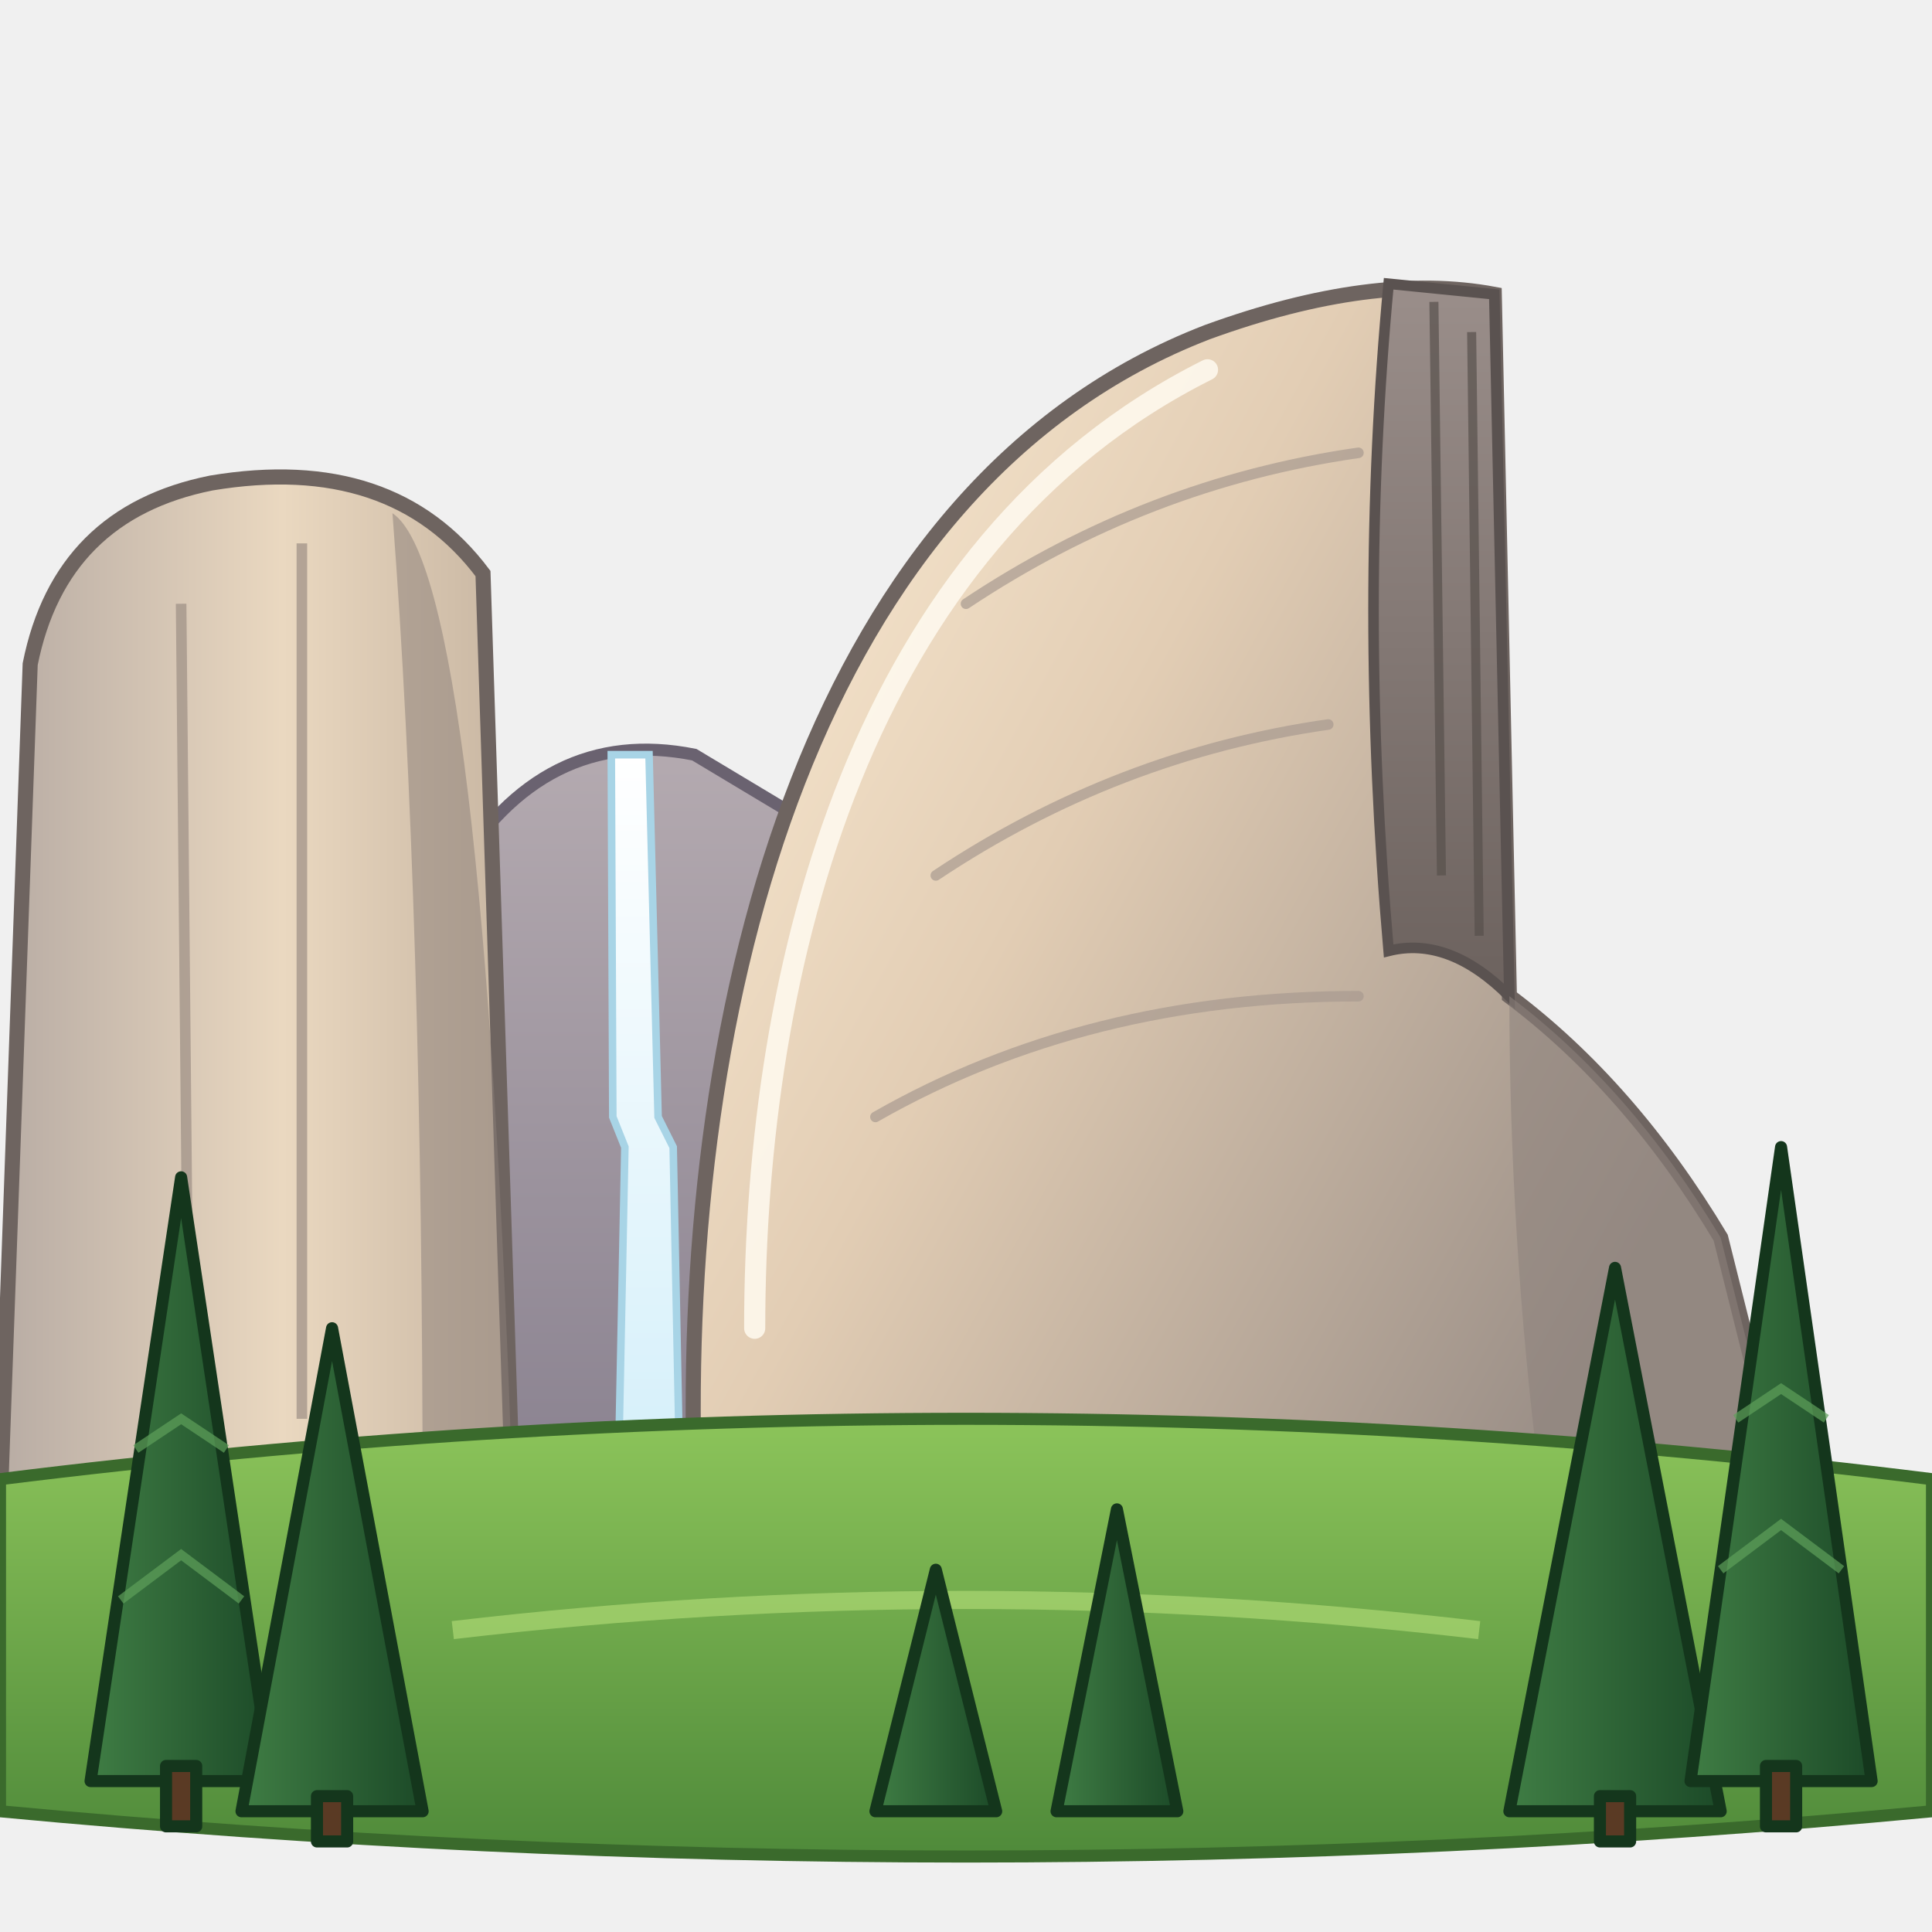
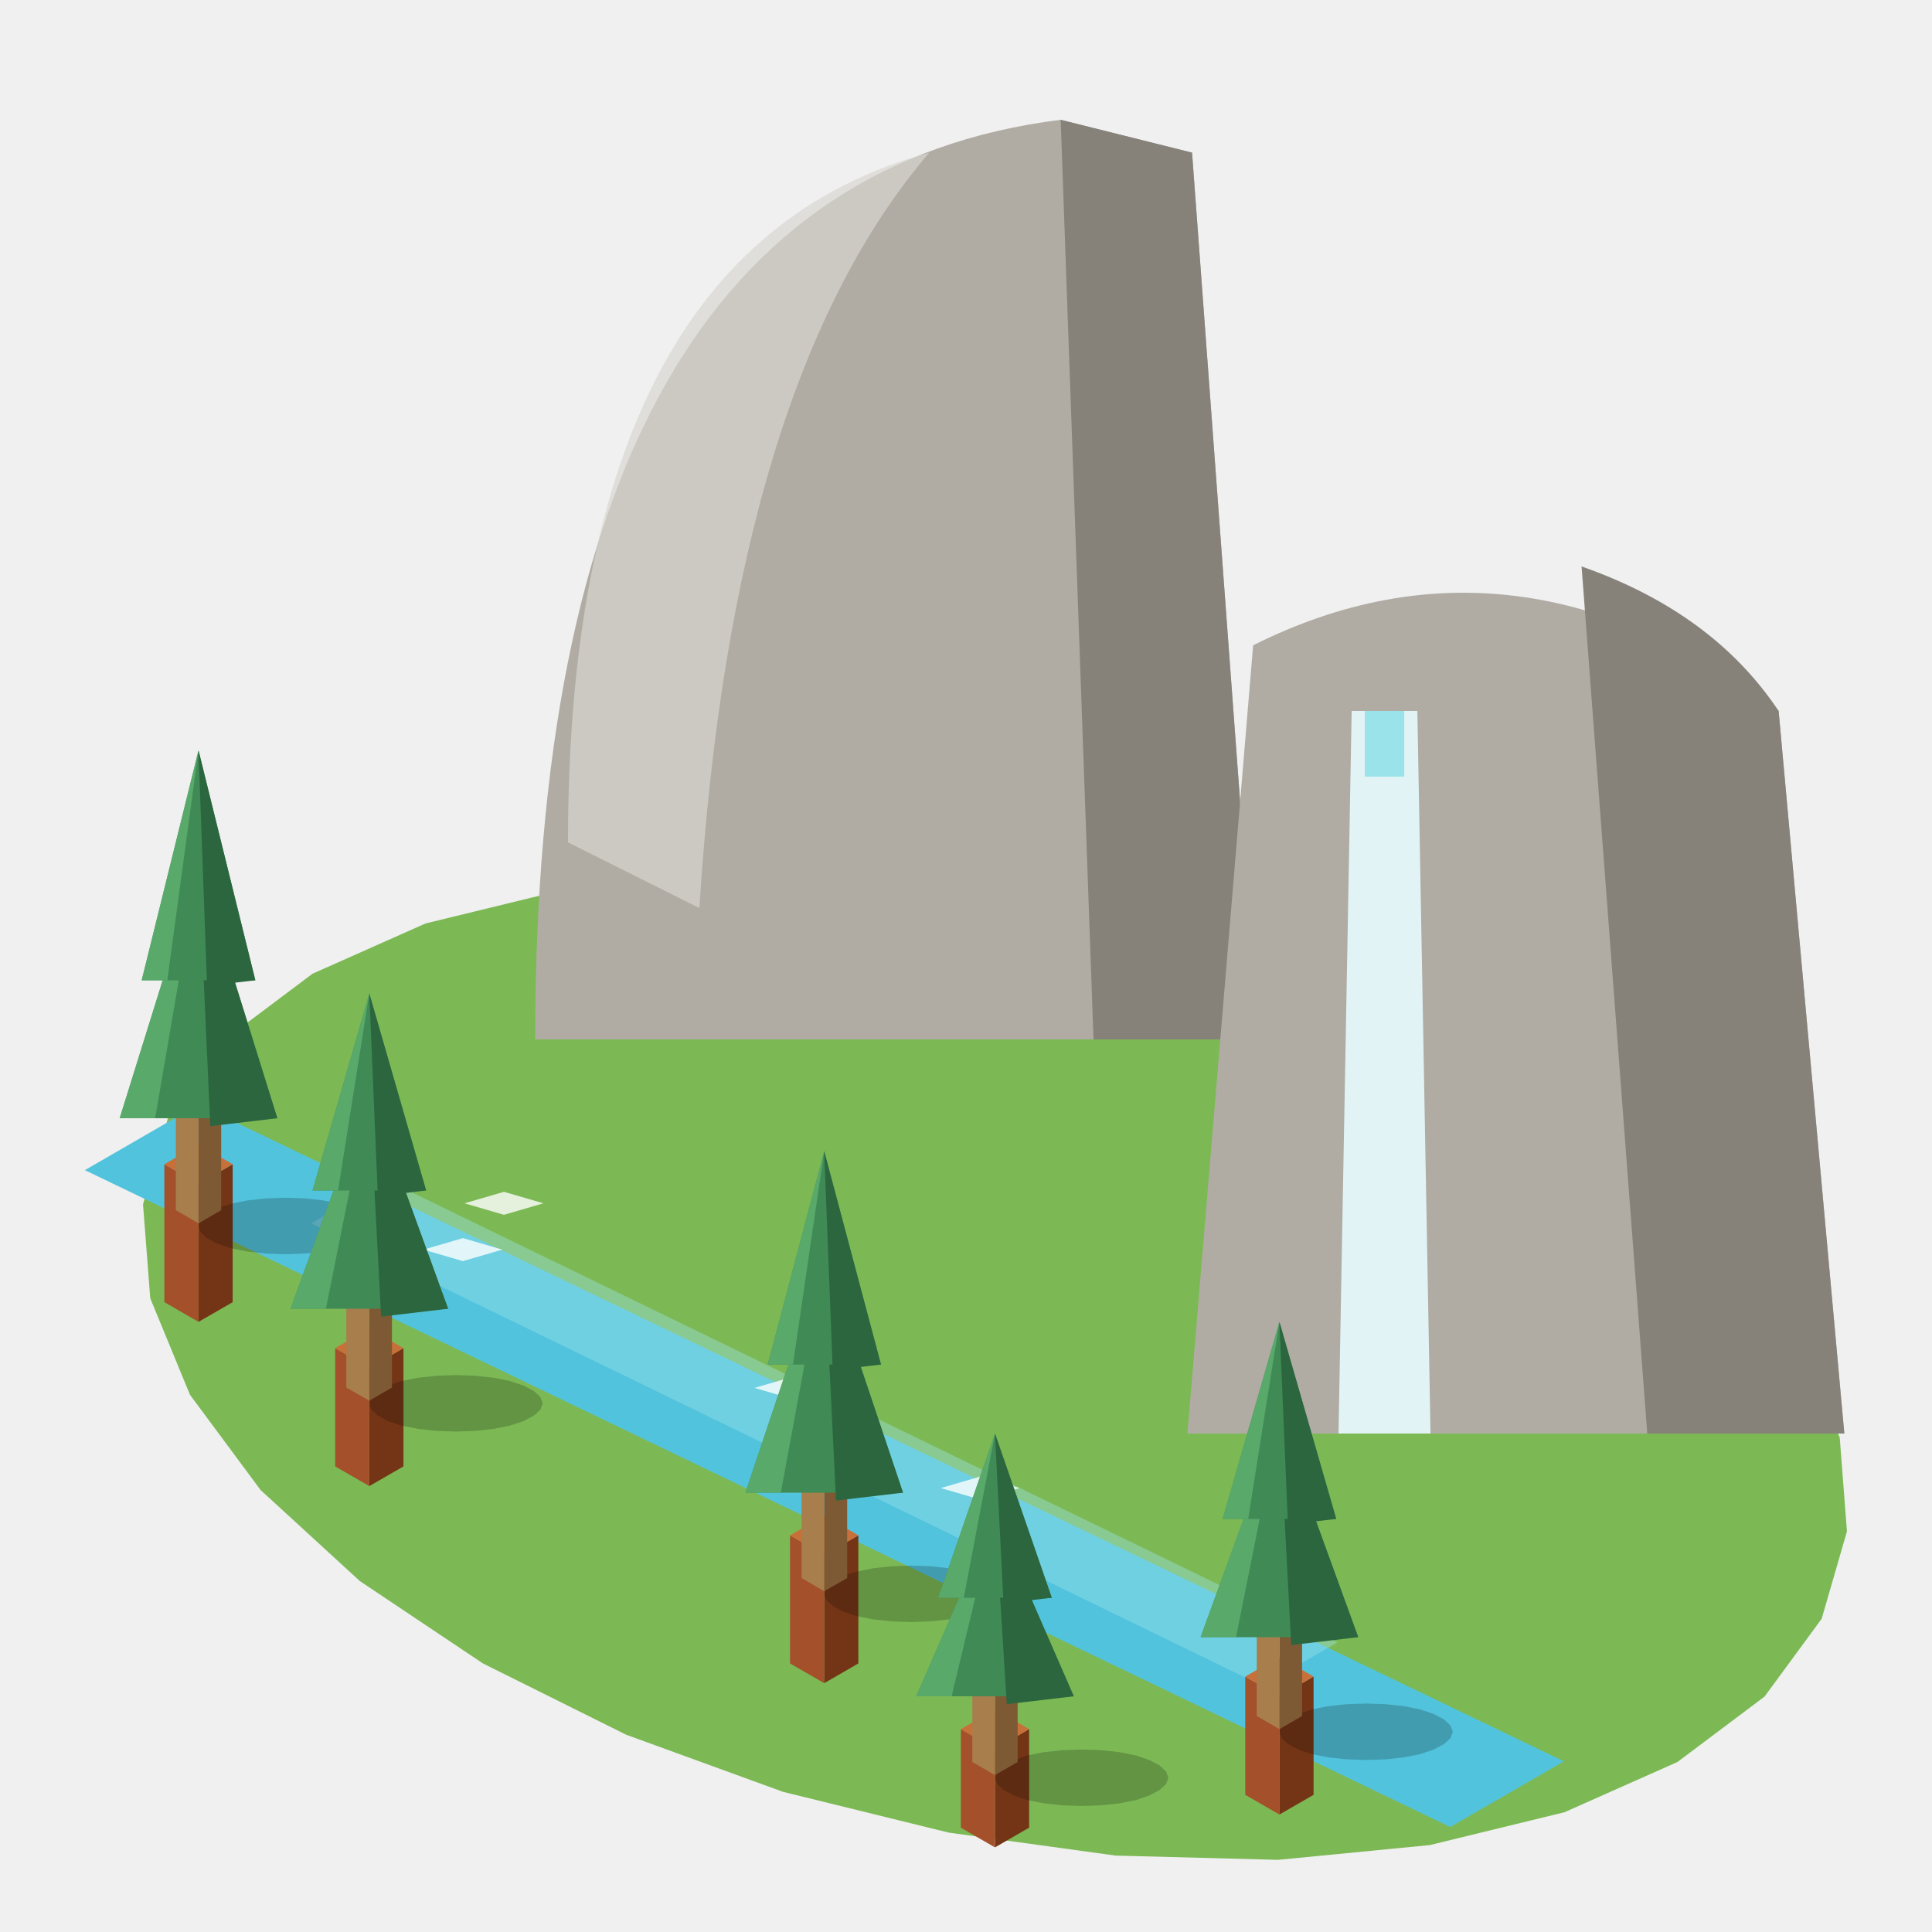
- <svg xmlns="http://www.w3.org/2000/svg" viewBox="0 0 128 128">
-   <defs>
-     <linearGradient id="ysDome" x1="0" y1="0" x2="1" y2=".6">
-       <stop offset="0" stop-color="#fff0d8" />
-       <stop offset=".45" stop-color="#e2cdb4" />
-       <stop offset="1" stop-color="#9c9088" />
-     </linearGradient>
-     <linearGradient id="ysFace" x1="0" y1="0" x2="0" y2="1">
-       <stop offset="0" stop-color="#9a8e8a" />
-       <stop offset="1" stop-color="#6c625e" />
-     </linearGradient>
-     <linearGradient id="ysCap" x1="0" y1="0" x2="1" y2="0">
-       <stop offset="0" stop-color="#b8aca4" />
-       <stop offset=".55" stop-color="#ead8c0" />
-       <stop offset="1" stop-color="#c8b6a2" />
-     </linearGradient>
-     <linearGradient id="ysRidge" x1="0" y1="0" x2="0" y2="1">
-       <stop offset="0" stop-color="#b4aab0" />
-       <stop offset="1" stop-color="#8a8290" />
-     </linearGradient>
-     <linearGradient id="ysFall" x1="0" y1="0" x2="0" y2="1">
-       <stop offset="0" stop-color="#ffffff" />
-       <stop offset="1" stop-color="#d6f0fa" />
-     </linearGradient>
-     <linearGradient id="ysValley" x1="0" y1="0" x2="0" y2="1">
-       <stop offset="0" stop-color="#8cc45a" />
-       <stop offset="1" stop-color="#4f8a3a" />
-     </linearGradient>
-     <linearGradient id="ysPine" x1="0" y1="0" x2="1" y2="0">
-       <stop offset="0" stop-color="#3f7d44" />
-       <stop offset="1" stop-color="#1c4a28" />
-     </linearGradient>
-   </defs>
-   <path d="M26,98 L30,58 Q36,48 46,50 L56,56 L58,98 Z" fill="url(#ysRidge)" stroke="#6a6270" stroke-width=".8" />
-   <path d="M40.5,50 L43,50 L43.6,74 L44.6,76 L45,96 L41,96 L41.4,76 L40.6,74 Z" fill="url(#ysFall)" stroke="#a8d4e6" stroke-width=".5">
-     <animate attributeName="opacity" values="1;.7;1" dur="1.6s" repeatCount="indefinite" />
-   </path>
-   <path d="M46,98 C45,66 54,32 80,22 Q91,18 99,19.5 L100,66 Q108,72 114,82 L118,98 Z" fill="url(#ysDome)" stroke="#6e6460" stroke-width="1" />
-   <path d="M92,18.8 L99,19.5 L100,66 Q96,62 92,63 Q90,40 92,18.8 Z" fill="url(#ysFace)" stroke="#5a5250" stroke-width=".7" />
-   <g stroke="#57504c" stroke-width=".6" opacity=".7" fill="none">
-     <path d="M95,20 L95.5,58" />
-     <path d="M97.5,22 L98,62" />
-   </g>
-   <path d="M50,88 C50,64 57,36 80,24.5" fill="none" stroke="#fffaf0" stroke-width="1.4" opacity=".85" stroke-linecap="round" />
-   <g stroke="#a89a90" stroke-width=".7" fill="none" opacity=".7" stroke-linecap="round">
-     <path d="M64,40 Q76,32 90,30" />
-     <path d="M62,58 Q74,50 88,48" />
-     <path d="M58,74 Q72,66 90,66" />
-   </g>
-   <path d="M100,66 Q108,72 114,82 L118,98 L102,98 Q100,82 100,66 Z" fill="#8c827c" opacity=".55" />
-   <path d="M0,100 L2,44 Q4,34 14,32 Q26,30 32,38 L34,100 Z" fill="url(#ysCap)" stroke="#6e6460" stroke-width="1" />
-   <path d="M26,34 Q32,38 34,100 L28,100 Q28,60 26,34 Z" fill="#8a7e78" opacity=".5" />
-   <g stroke="#9c8e84" stroke-width=".7" fill="none" opacity=".7">
-     <path d="M12,40 L12.5,92" />
-     <path d="M20,36 L20,94" />
-   </g>
-   <path d="M0,98 Q64,90 128,98 L128,120 Q64,126 0,120 Z" fill="url(#ysValley)" stroke="#3a6a2c" stroke-width=".8" />
-   <path d="M30,108 Q64,104 98,108" fill="none" stroke="#b6e07a" stroke-width="1.2" opacity=".6" />
-   <g stroke="#14361c" stroke-width=".8" stroke-linejoin="round">
-     <g fill="url(#ysPine)">
-       <path d="M6,118 L12,78 L18,118 Z" />
-       <path d="M16,120 L22,88 L28,120 Z" />
-       <path d="M100,120 L107,84 L114,120 Z" />
-       <path d="M112,118 L118,76 L124,118 Z" />
-       <path d="M58,120 L62,104 L66,120 Z" />
-       <path d="M70,120 L74,100 L78,120 Z" />
-     </g>
-     <g fill="#5a3a24">
-       <rect x="11" y="117" width="2" height="4" />
-       <rect x="21" y="119" width="2" height="3" />
-       <rect x="106" y="119" width="2" height="3" />
-       <rect x="117" y="117" width="2" height="4" />
-     </g>
-   </g>
-   <g fill="none" stroke="#5ea05a" stroke-width=".6" opacity=".7">
-     <path d="M9,96 L12,94 L15,96 M8,106 L12,103 L16,106" />
-     <path d="M115,94 L118,92 L121,94 M114,104 L118,101 L122,104" />
+ <svg xmlns="http://www.w3.org/2000/svg" viewBox="0 0 80 80">
+   <g transform="translate(41.2 56.64) scale(1.36)">
+     <path d="M20.78 12L17.34 13.53L13.24 14.53L8.62 14.98L3.67 14.85L-1.41 14.15L-6.45 12.91L-11.23 11.17L-15.59 9L-19.34 6.49L-22.36 3.72L-24.51 0.82L-25.72 -2.12L-25.94 -4.98L-25.17 -7.64L-23.43 -10.01L-20.78 -12L-17.34 -13.53L-13.24 -14.53L-8.62 -14.98L-3.67 -14.85L1.41 -14.15L6.45 -12.91L11.23 -11.17L15.59 -9L19.34 -6.49L22.36 -3.72L24.51 -0.82L25.72 2.12L25.94 4.98L25.17 7.64L23.43 10.01Z" fill="#7cb955" />
+     <path d="M-14 -10Q-14 -36 2 -38L6 -37L8 -10Z" fill="#b0aca4" />
+     <path d="M2 -38L6 -37L8 -10L3 -10Z" fill="#86827a" />
+     <path d="M-13 -16Q-13 -34 -2 -37Q-8 -30 -9 -14Z" fill="#d8d6d0" opacity="0.7" />
+     <path d="M5.86 2L7.86 -22Q15.86 -26 23.86 -20L25.86 2Z" fill="#b0aca4" />
+     <path d="M17.86 -24.4Q21.86 -23 23.86 -20L25.86 2L19.86 2Z" fill="#86827a" />
+     <path d="M10.86 -20L12.86 -20L13.26 2L10.46 2Z" fill="#e8fbff" opacity="0.9" />
+     <rect x="11.26" y="-20.00" width="1.2" height="2" fill="#9be3ea">
+       <animate attributeName="y" values="-20.00;0.00" dur="1s" begin="0.00s" repeatCount="indefinite" />
+     </rect>
+     <rect x="11.26" y="-20.00" width="1.2" height="2" fill="#9be3ea">
+       <animate attributeName="y" values="-20.00;0.00" dur="1s" begin="0.33s" repeatCount="indefinite" />
+     </rect>
+     <rect x="11.26" y="-20.00" width="1.2" height="2" fill="#9be3ea">
+       <animate attributeName="y" values="-20.00;0.00" dur="1s" begin="0.66s" repeatCount="indefinite" />
+     </rect>
+     <circle cx="12.99" cy="1.50" r="2.60" fill="#ffffff" opacity="0">
+       <animate attributeName="opacity" values="0;0.7;0" dur="3s" begin="0s" repeatCount="indefinite" />
+       <animateTransform attributeName="transform" type="translate" values="0 0;1.8 -6.0" dur="3s" begin="0s" repeatCount="indefinite" />
+     </circle>
+     <path d="M-24.25 -8.02L17.32 11.98L13.86 13.98L-27.71 -6.02Z" fill="#52c3dc" />
+     <path d="M-18.53 -5.72L10.43 8.36L8.14 9.68L-20.82 -4.4Z" fill="#9be3ea" opacity="0.4" />
+     <path d="M-16.15 -5.01L-14.95 -5.36L-13.75 -5.01L-14.95 -4.66Z" fill="#ffffff" opacity=".8">
+       <animate attributeName="opacity" values=".85;.15;.85" dur="2.2s" begin="0.0s" repeatCount="indefinite" />
+     </path>
+     <path d="M-1.65 3.66L-0.45 3.31L0.75 3.66L-0.45 4.01Z" fill="#ffffff" opacity=".8">
+       <animate attributeName="opacity" values=".85;.15;.85" dur="2.7s" begin="0.6s" repeatCount="indefinite" />
+     </path>
+     <path d="M-17.40 -3.60L-16.20 -3.95L-15.00 -3.60L-16.20 -3.25Z" fill="#ffffff" opacity=".8">
+       <animate attributeName="opacity" values=".85;.15;.85" dur="3.2s" begin="1.2s" repeatCount="indefinite" />
+     </path>
+     <path d="M-7.32 0.61L-6.12 0.26L-4.92 0.61L-6.12 0.96Z" fill="#ffffff" opacity=".8">
+       <animate attributeName="opacity" values=".85;.15;.85" dur="3.7s" begin="1.8s" repeatCount="indefinite" />
+     </path>
+     <path d="M-23.21 -2L-24.25 -1.4L-24.25 -5.6L-23.21 -6.2Z" fill="#743416" />
+     <path d="M-25.29 -2L-24.25 -1.4L-24.25 -5.6L-25.29 -6.2Z" fill="#a4502a" />
+     <path d="M-24.25 -6.8L-23.21 -6.2L-24.25 -5.6L-25.29 -6.2Z" fill="#c8703a" />
+     <path d="M-18.97 -4.32L-19.03 -4.13L-19.23 -3.95L-19.54 -3.78L-19.96 -3.64L-20.46 -3.54L-21.02 -3.48L-21.61 -3.46L-22.2 -3.48L-22.75 -3.54L-23.25 -3.64L-23.67 -3.78L-23.99 -3.95L-24.18 -4.13L-24.25 -4.32L-24.18 -4.51L-23.99 -4.69L-23.67 -4.86L-23.25 -5L-22.75 -5.1L-22.2 -5.16L-21.61 -5.18L-21.02 -5.16L-20.46 -5.1L-19.96 -5L-19.54 -4.86L-19.23 -4.69L-19.03 -4.51Z" fill="#000000" opacity="0.2" />
+     <path d="M-23.56 -4.8L-24.25 -4.4L-24.25 -7.9L-23.56 -8.3Z" fill="#7d5a34" />
+     <path d="M-24.94 -4.8L-24.25 -4.4L-24.25 -7.9L-24.94 -8.3Z" fill="#a77e4c" />
+     <path d="M-26.65 -7.6L-21.85 -7.6L-24.25 -15.3Z" fill="#3f8a55" />
+     <path d="M-23.89 -7.36L-21.85 -7.6L-24.25 -15.3Z" fill="#2b663f" />
+     <path d="M-26.65 -7.6L-25.57 -7.6L-24.25 -15.3Z" fill="#5fb071" opacity="0.8" />
+     <path d="M-25.98 -11.8L-22.52 -11.8L-24.25 -18.8Z" fill="#3f8a55" />
+     <path d="M-23.99 -11.63L-22.52 -11.8L-24.25 -18.8Z" fill="#2b663f" />
+     <path d="M-25.98 -11.8L-25.2 -11.8L-24.25 -18.8Z" fill="#5fb071" opacity="0.8" />
+     <path d="M-18.01 3L-19.05 3.6L-19.05 0L-18.01 -0.6Z" fill="#743416" />
+     <path d="M-20.09 3L-19.05 3.6L-19.05 0L-20.09 -0.6Z" fill="#a4502a" />
+     <path d="M-19.05 -1.2L-18.01 -0.6L-19.05 0L-20.09 -0.6Z" fill="#c8703a" />
+     <path d="M-13.77 1.08L-13.84 1.27L-14.03 1.45L-14.35 1.62L-14.77 1.76L-15.27 1.86L-15.83 1.92L-16.41 1.94L-17 1.92L-17.56 1.86L-18.06 1.76L-18.48 1.62L-18.79 1.45L-18.99 1.27L-19.05 1.08L-18.99 0.89L-18.79 0.71L-18.48 0.54L-18.06 0.4L-17.56 0.3L-17 0.24L-16.41 0.22L-15.83 0.24L-15.27 0.3L-14.77 0.4L-14.35 0.54L-14.03 0.71L-13.84 0.89Z" fill="#000000" opacity="0.2" />
+     <path d="M-18.36 0.6L-19.05 1L-19.05 -2L-18.36 -2.4Z" fill="#7d5a34" />
+     <path d="M-19.75 0.6L-19.05 1L-19.05 -2L-19.75 -2.4Z" fill="#a77e4c" />
+     <path d="M-21.45 -1.8L-16.65 -1.8L-19.05 -8.4Z" fill="#3f8a55" />
+     <path d="M-18.69 -1.56L-16.65 -1.8L-19.05 -8.4Z" fill="#2b663f" />
+     <path d="M-21.45 -1.8L-20.37 -1.8L-19.05 -8.4Z" fill="#5fb071" opacity="0.8" />
+     <path d="M-20.78 -5.4L-17.32 -5.4L-19.05 -11.4Z" fill="#3f8a55" />
+     <path d="M-18.79 -5.23L-17.32 -5.4L-19.05 -11.4Z" fill="#2b663f" />
+     <path d="M-20.78 -5.4L-20 -5.4L-19.05 -11.4Z" fill="#5fb071" opacity="0.8" />
+     <path d="M-4.16 9L-5.2 9.6L-5.2 5.7L-4.16 5.1Z" fill="#743416" />
+     <path d="M-6.24 9L-5.2 9.6L-5.2 5.7L-6.24 5.1Z" fill="#a4502a" />
+     <path d="M-5.2 4.5L-4.16 5.1L-5.2 5.7L-6.24 5.1Z" fill="#c8703a" />
+     <path d="M0.08 6.88L0.02 7.07L-0.18 7.25L-0.49 7.42L-0.91 7.56L-1.41 7.66L-1.97 7.72L-2.56 7.74L-3.14 7.72L-3.7 7.66L-4.2 7.56L-4.62 7.42L-4.93 7.25L-5.13 7.07L-5.2 6.88L-5.13 6.69L-4.93 6.51L-4.62 6.34L-4.2 6.2L-3.7 6.1L-3.14 6.04L-2.56 6.02L-1.97 6.04L-1.41 6.1L-0.91 6.2L-0.49 6.34L-0.18 6.51L0.02 6.69Z" fill="#000000" opacity="0.2" />
+     <path d="M-4.5 6.4L-5.2 6.8L-5.2 3.55L-4.5 3.15Z" fill="#7d5a34" />
+     <path d="M-5.89 6.4L-5.2 6.8L-5.2 3.55L-5.89 3.15Z" fill="#a77e4c" />
+     <path d="M-7.6 3.8L-2.8 3.8L-5.2 -3.35Z" fill="#3f8a55" />
+     <path d="M-4.84 4.04L-2.8 3.8L-5.2 -3.35Z" fill="#2b663f" />
+     <path d="M-7.6 3.8L-6.52 3.8L-5.2 -3.35Z" fill="#5fb071" opacity="0.8" />
+     <path d="M-6.92 -0.1L-3.47 -0.1L-5.2 -6.6Z" fill="#3f8a55" />
+     <path d="M-4.94 0.07L-3.47 -0.1L-5.2 -6.6Z" fill="#2b663f" />
+     <path d="M-6.92 -0.1L-6.15 -0.1L-5.2 -6.6Z" fill="#5fb071" opacity="0.8" />
+     <path d="M1.04 14L0 14.6L0 11.6L1.04 11Z" fill="#743416" />
+     <path d="M-1.04 14L0 14.6L0 11.6L-1.04 11Z" fill="#a4502a" />
+     <path d="M0 10.4L1.04 11L0 11.6L-1.04 11Z" fill="#c8703a" />
+     <path d="M5.28 12.48L5.21 12.67L5.02 12.85L4.7 13.02L4.29 13.16L3.79 13.26L3.23 13.32L2.64 13.34L2.05 13.32L1.49 13.26L0.99 13.16L0.58 13.02L0.26 12.85L0.07 12.67L0 12.48L0.07 12.29L0.26 12.11L0.58 11.94L0.99 11.8L1.49 11.7L2.05 11.64L2.64 11.62L3.23 11.64L3.79 11.7L4.29 11.8L4.7 11.94L5.02 12.11L5.21 12.29Z" fill="#000000" opacity="0.2" />
+     <path d="M0.69 12L0 12.4L0 9.9L0.69 9.5Z" fill="#7d5a34" />
+     <path d="M-0.69 12L0 12.4L0 9.9L-0.69 9.5Z" fill="#a77e4c" />
+     <path d="M-2.4 10L2.4 10L0 4.5Z" fill="#3f8a55" />
+     <path d="M0.36 10.24L2.4 10L0 4.5Z" fill="#2b663f" />
+     <path d="M-2.4 10L-1.32 10L0 4.5Z" fill="#5fb071" opacity="0.8" />
+     <path d="M-1.73 7L1.73 7L0 2Z" fill="#3f8a55" />
+     <path d="M0.26 7.17L1.73 7L0 2Z" fill="#2b663f" />
+     <path d="M-1.73 7L-0.95 7L0 2Z" fill="#5fb071" opacity="0.8" />
+     <path d="M9.7 13L8.66 13.6L8.66 10L9.7 9.4Z" fill="#743416" />
+     <path d="M7.62 13L8.66 13.6L8.66 10L7.62 9.4Z" fill="#a4502a" />
+     <path d="M8.66 8.8L9.7 9.4L8.66 10L7.62 9.4Z" fill="#c8703a" />
+     <path d="M13.94 11.08L13.87 11.27L13.68 11.45L13.36 11.62L12.95 11.76L12.45 11.86L11.89 11.92L11.3 11.94L10.71 11.92L10.15 11.86L9.65 11.76L9.24 11.62L8.92 11.45L8.73 11.27L8.66 11.08L8.73 10.89L8.92 10.71L9.24 10.54L9.65 10.4L10.15 10.3L10.71 10.24L11.3 10.22L11.89 10.24L12.45 10.3L12.95 10.4L13.36 10.54L13.68 10.71L13.87 10.89Z" fill="#000000" opacity="0.2" />
+     <path d="M9.35 10.6L8.66 11L8.66 8L9.35 7.6Z" fill="#7d5a34" />
+     <path d="M7.97 10.6L8.66 11L8.66 8L7.97 7.6Z" fill="#a77e4c" />
+     <path d="M6.26 8.2L11.06 8.2L8.66 1.6Z" fill="#3f8a55" />
+     <path d="M9.02 8.44L11.06 8.2L8.66 1.6Z" fill="#2b663f" />
+     <path d="M6.26 8.2L7.34 8.2L8.66 1.6Z" fill="#5fb071" opacity="0.8" />
+     <path d="M6.93 4.6L10.39 4.6L8.66 -1.4Z" fill="#3f8a55" />
+     <path d="M8.92 4.77L10.39 4.6L8.66 -1.4Z" fill="#2b663f" />
+     <path d="M6.93 4.6L7.71 4.6L8.66 -1.4Z" fill="#5fb071" opacity="0.8" />
  </g>
</svg>
